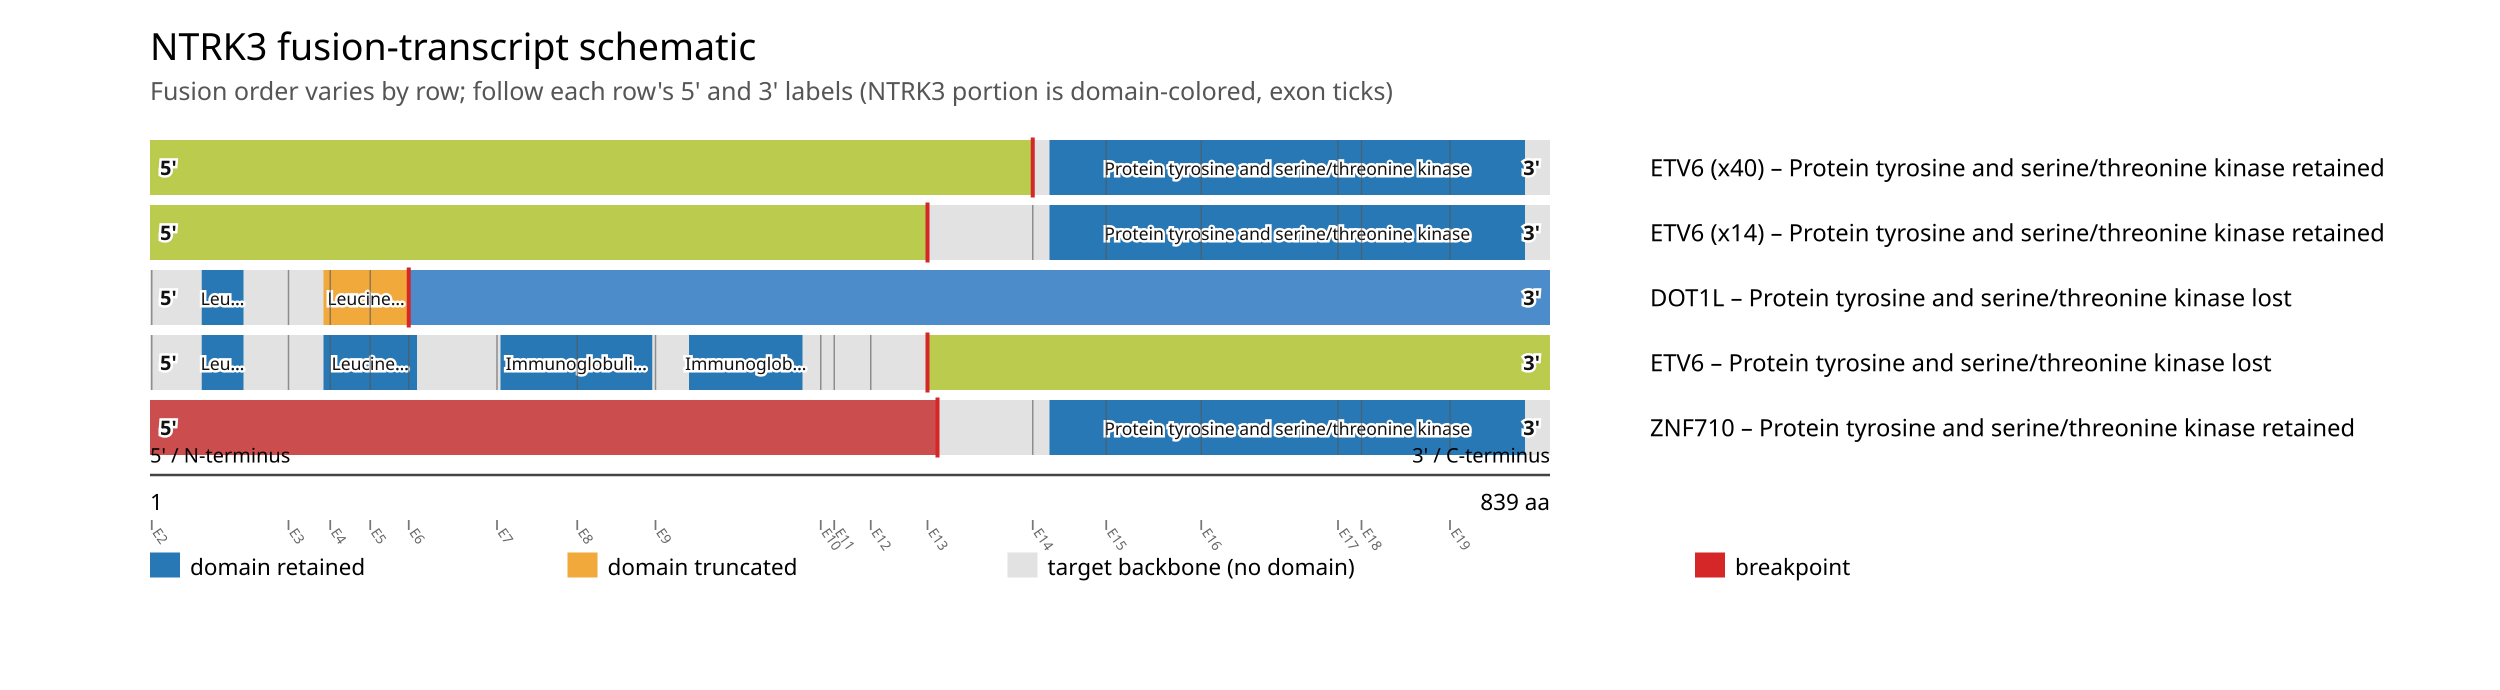
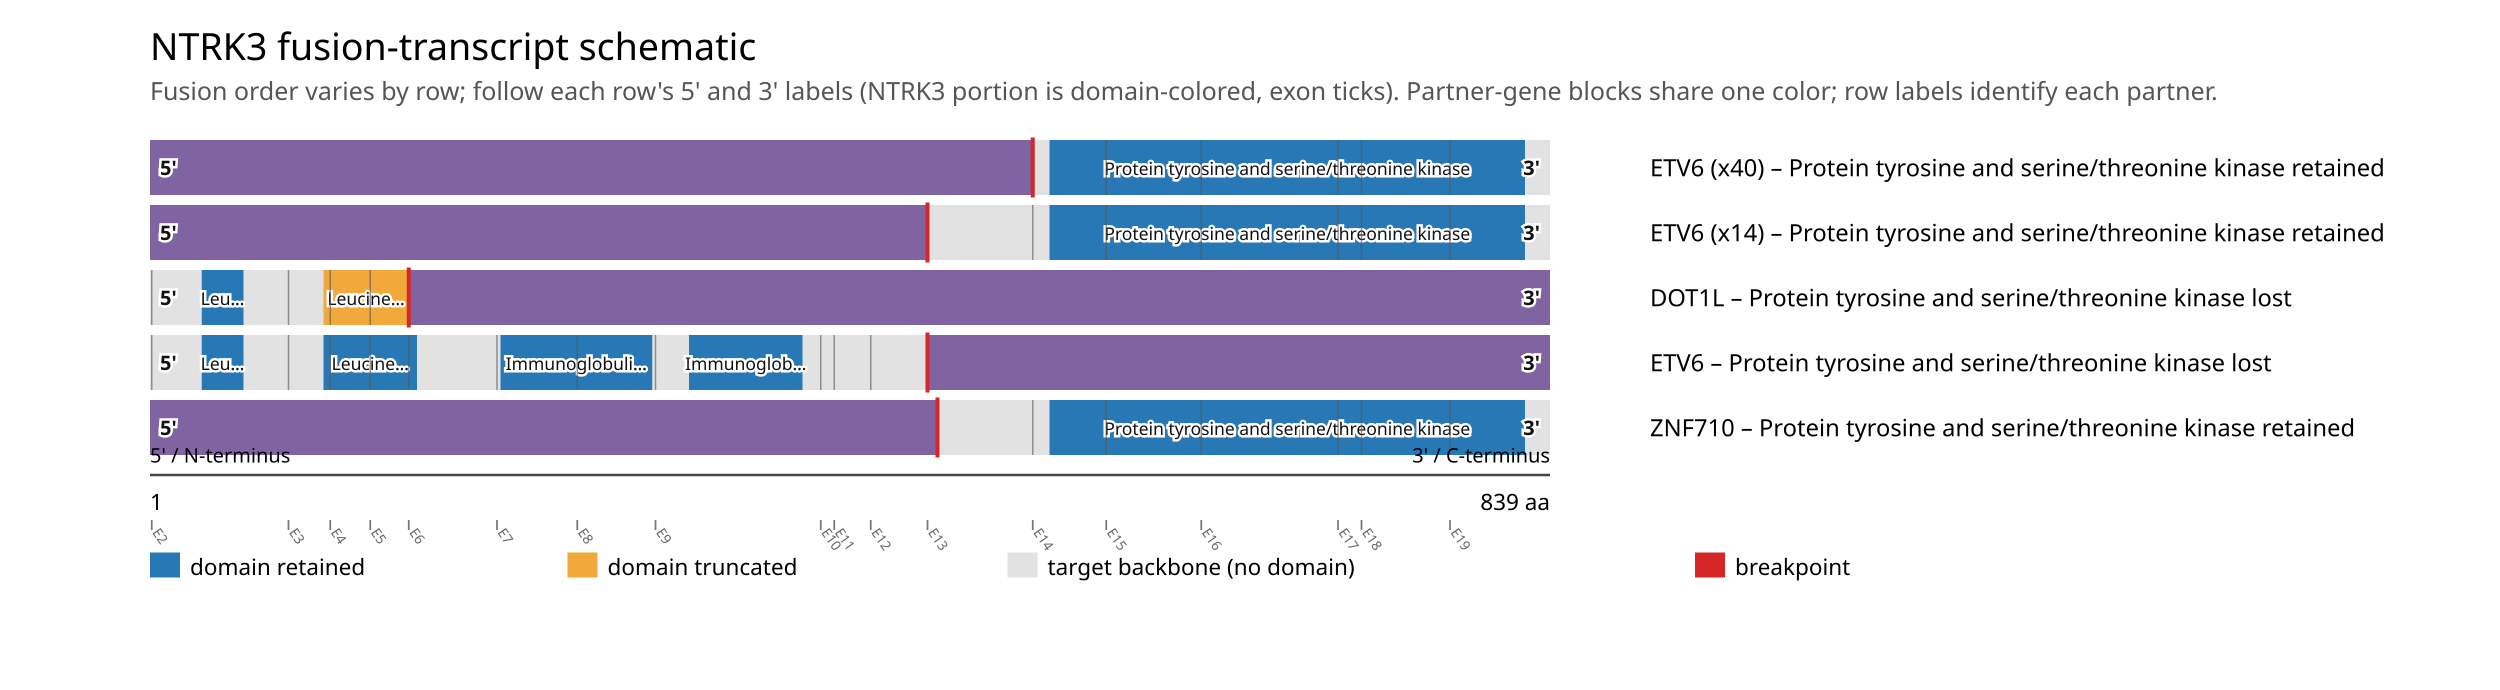
<svg xmlns="http://www.w3.org/2000/svg" width="1000" height="276" viewBox="0 0 1000 276">
  <rect width="1000" height="276" fill="white" />
  <text x="60" y="24" font-family="sans-serif" font-size="15">NTRK3 fusion-transcript schematic</text>
-   <text x="60" y="40" font-family="sans-serif" font-size="10" fill="#555">Fusion order varies by row; follow each row's 5' and 3' labels (NTRK3 portion is domain-colored, exon ticks)</text>
-   <rect x="60.0" y="56.0" width="353.1" height="22" fill="#bacb4d" />
+   <text x="60" y="40" font-family="sans-serif" font-size="10" fill="#555">Fusion order varies by row; follow each row's 5' and 3' labels (NTRK3 portion is domain-colored, exon ticks). Partner-gene blocks share one color; row labels identify each partner.</text>
+   <rect x="60.0" y="56.0" width="353.1" height="22" fill="#8064a2" />
  <rect x="413.1" y="56.0" width="206.9" height="22" fill="#e2e2e2" />
  <rect x="419.8" y="56.0" width="190.2" height="22" fill="#2878b5" />
  <text x="514.9" y="70.0" font-family="sans-serif" font-size="7" text-anchor="middle" fill="#111111" stroke="white" stroke-width="2" paint-order="stroke">Protein tyrosine and serine/threonine kinase</text>
  <line x1="442.5" y1="56.0" x2="442.5" y2="78.0" stroke="#555555" stroke-width="0.6" opacity="0.6" />
  <line x1="480.5" y1="56.0" x2="480.5" y2="78.0" stroke="#555555" stroke-width="0.6" opacity="0.6" />
  <line x1="535.2" y1="56.0" x2="535.2" y2="78.0" stroke="#555555" stroke-width="0.6" opacity="0.6" />
  <line x1="544.6" y1="56.0" x2="544.6" y2="78.0" stroke="#555555" stroke-width="0.6" opacity="0.6" />
  <line x1="580.0" y1="56.0" x2="580.0" y2="78.0" stroke="#555555" stroke-width="0.6" opacity="0.6" />
  <line x1="413.1" y1="55.0" x2="413.1" y2="79.0" stroke="#d62728" stroke-width="1.6" />
  <text x="64.0" y="70.0" font-family="sans-serif" font-size="8" font-weight="bold" text-anchor="start" fill="#111111" stroke="white" stroke-width="2" paint-order="stroke" data-fusion-end="5-prime" data-block="partner">5'</text>
  <text x="616.0" y="70.0" font-family="sans-serif" font-size="8" font-weight="bold" text-anchor="end" fill="#111111" stroke="white" stroke-width="2" paint-order="stroke" data-fusion-end="3-prime" data-block="target">3'</text>
  <text x="660" y="70.5" font-family="sans-serif" font-size="9.5">ETV6 (x40) – Protein tyrosine and serine/threonine kinase retained</text>
-   <rect x="60.0" y="82.0" width="311.0" height="22" fill="#bacb4d" />
+   <rect x="60.0" y="82.0" width="311.0" height="22" fill="#8064a2" />
  <rect x="371.0" y="82.0" width="249.0" height="22" fill="#e2e2e2" />
  <rect x="419.8" y="82.0" width="190.2" height="22" fill="#2878b5" />
  <text x="514.9" y="96.0" font-family="sans-serif" font-size="7" text-anchor="middle" fill="#111111" stroke="white" stroke-width="2" paint-order="stroke">Protein tyrosine and serine/threonine kinase</text>
  <line x1="413.1" y1="82.0" x2="413.1" y2="104.0" stroke="#555555" stroke-width="0.6" opacity="0.6" />
  <line x1="442.5" y1="82.0" x2="442.5" y2="104.0" stroke="#555555" stroke-width="0.6" opacity="0.6" />
  <line x1="480.5" y1="82.0" x2="480.5" y2="104.0" stroke="#555555" stroke-width="0.6" opacity="0.6" />
  <line x1="535.2" y1="82.0" x2="535.2" y2="104.0" stroke="#555555" stroke-width="0.6" opacity="0.6" />
  <line x1="544.6" y1="82.0" x2="544.6" y2="104.0" stroke="#555555" stroke-width="0.6" opacity="0.6" />
  <line x1="580.0" y1="82.0" x2="580.0" y2="104.0" stroke="#555555" stroke-width="0.6" opacity="0.6" />
  <line x1="371.0" y1="81.0" x2="371.0" y2="105.0" stroke="#d62728" stroke-width="1.6" />
  <text x="64.0" y="96.0" font-family="sans-serif" font-size="8" font-weight="bold" text-anchor="start" fill="#111111" stroke="white" stroke-width="2" paint-order="stroke" data-fusion-end="5-prime" data-block="partner">5'</text>
  <text x="616.0" y="96.0" font-family="sans-serif" font-size="8" font-weight="bold" text-anchor="end" fill="#111111" stroke="white" stroke-width="2" paint-order="stroke" data-fusion-end="3-prime" data-block="target">3'</text>
  <text x="660" y="96.5" font-family="sans-serif" font-size="9.5">ETV6 (x14) – Protein tyrosine and serine/threonine kinase retained</text>
-   <rect x="163.5" y="108.0" width="456.5" height="22" fill="#4d8ccb" />
+   <rect x="163.5" y="108.0" width="456.5" height="22" fill="#8064a2" />
  <rect x="60.0" y="108.0" width="103.5" height="22" fill="#e2e2e2" />
  <rect x="80.7" y="108.0" width="16.7" height="22" fill="#2878b5" />
  <text x="89.0" y="122.0" font-family="sans-serif" font-size="7" text-anchor="middle" fill="#111111" stroke="white" stroke-width="2" paint-order="stroke">Leu…</text>
  <rect x="129.4" y="108.0" width="34.0" height="22" fill="#f2a93b" />
  <text x="146.4" y="122.0" font-family="sans-serif" font-size="7" text-anchor="middle" fill="#111111" stroke="white" stroke-width="2" paint-order="stroke">Leucine…</text>
  <line x1="60.7" y1="108.0" x2="60.7" y2="130.0" stroke="#555555" stroke-width="0.6" opacity="0.6" />
  <line x1="115.4" y1="108.0" x2="115.4" y2="130.0" stroke="#555555" stroke-width="0.6" opacity="0.6" />
  <line x1="132.1" y1="108.0" x2="132.1" y2="130.0" stroke="#555555" stroke-width="0.6" opacity="0.6" />
  <line x1="148.1" y1="108.0" x2="148.1" y2="130.0" stroke="#555555" stroke-width="0.6" opacity="0.6" />
  <line x1="163.5" y1="107.0" x2="163.5" y2="131.0" stroke="#d62728" stroke-width="1.6" />
  <text x="64.0" y="122.0" font-family="sans-serif" font-size="8" font-weight="bold" text-anchor="start" fill="#111111" stroke="white" stroke-width="2" paint-order="stroke" data-fusion-end="5-prime" data-block="target">5'</text>
  <text x="616.0" y="122.0" font-family="sans-serif" font-size="8" font-weight="bold" text-anchor="end" fill="#111111" stroke="white" stroke-width="2" paint-order="stroke" data-fusion-end="3-prime" data-block="partner">3'</text>
  <text x="660" y="122.5" font-family="sans-serif" font-size="9.5">DOT1L – Protein tyrosine and serine/threonine kinase lost</text>
-   <rect x="371.0" y="134.0" width="249.0" height="22" fill="#bacb4d" />
+   <rect x="371.0" y="134.0" width="249.0" height="22" fill="#8064a2" />
  <rect x="60.0" y="134.0" width="311.0" height="22" fill="#e2e2e2" />
  <rect x="80.7" y="134.0" width="16.7" height="22" fill="#2878b5" />
  <text x="89.0" y="148.0" font-family="sans-serif" font-size="7" text-anchor="middle" fill="#111111" stroke="white" stroke-width="2" paint-order="stroke">Leu…</text>
  <rect x="275.6" y="134.0" width="45.4" height="22" fill="#2878b5" />
  <text x="298.3" y="148.0" font-family="sans-serif" font-size="7" text-anchor="middle" fill="#111111" stroke="white" stroke-width="2" paint-order="stroke">Immunoglob…</text>
  <rect x="200.2" y="134.0" width="60.7" height="22" fill="#2878b5" />
  <text x="230.5" y="148.0" font-family="sans-serif" font-size="7" text-anchor="middle" fill="#111111" stroke="white" stroke-width="2" paint-order="stroke">Immunoglobuli…</text>
  <rect x="129.4" y="134.0" width="37.4" height="22" fill="#2878b5" />
  <text x="148.1" y="148.0" font-family="sans-serif" font-size="7" text-anchor="middle" fill="#111111" stroke="white" stroke-width="2" paint-order="stroke">Leucine…</text>
  <line x1="60.7" y1="134.0" x2="60.7" y2="156.0" stroke="#555555" stroke-width="0.6" opacity="0.6" />
  <line x1="115.4" y1="134.0" x2="115.4" y2="156.0" stroke="#555555" stroke-width="0.6" opacity="0.6" />
  <line x1="132.1" y1="134.0" x2="132.1" y2="156.0" stroke="#555555" stroke-width="0.6" opacity="0.6" />
  <line x1="148.1" y1="134.0" x2="148.1" y2="156.0" stroke="#555555" stroke-width="0.6" opacity="0.6" />
  <line x1="163.5" y1="134.0" x2="163.5" y2="156.0" stroke="#555555" stroke-width="0.6" opacity="0.6" />
  <line x1="198.8" y1="134.0" x2="198.8" y2="156.0" stroke="#555555" stroke-width="0.6" opacity="0.6" />
  <line x1="230.9" y1="134.0" x2="230.9" y2="156.0" stroke="#555555" stroke-width="0.6" opacity="0.6" />
  <line x1="262.2" y1="134.0" x2="262.2" y2="156.0" stroke="#555555" stroke-width="0.6" opacity="0.6" />
  <line x1="328.3" y1="134.0" x2="328.3" y2="156.0" stroke="#555555" stroke-width="0.6" opacity="0.6" />
  <line x1="333.7" y1="134.0" x2="333.7" y2="156.0" stroke="#555555" stroke-width="0.6" opacity="0.6" />
  <line x1="348.3" y1="134.0" x2="348.3" y2="156.0" stroke="#555555" stroke-width="0.6" opacity="0.6" />
  <line x1="371.0" y1="133.0" x2="371.0" y2="157.0" stroke="#d62728" stroke-width="1.6" />
  <text x="64.0" y="148.0" font-family="sans-serif" font-size="8" font-weight="bold" text-anchor="start" fill="#111111" stroke="white" stroke-width="2" paint-order="stroke" data-fusion-end="5-prime" data-block="target">5'</text>
  <text x="616.0" y="148.0" font-family="sans-serif" font-size="8" font-weight="bold" text-anchor="end" fill="#111111" stroke="white" stroke-width="2" paint-order="stroke" data-fusion-end="3-prime" data-block="partner">3'</text>
  <text x="660" y="148.5" font-family="sans-serif" font-size="9.5">ETV6 – Protein tyrosine and serine/threonine kinase lost</text>
-   <rect x="60.0" y="160.0" width="315.0" height="22" fill="#cb4d4d" />
+   <rect x="60.0" y="160.0" width="315.0" height="22" fill="#8064a2" />
  <rect x="375.0" y="160.0" width="245.0" height="22" fill="#e2e2e2" />
  <rect x="419.8" y="160.0" width="190.2" height="22" fill="#2878b5" />
  <text x="514.9" y="174.0" font-family="sans-serif" font-size="7" text-anchor="middle" fill="#111111" stroke="white" stroke-width="2" paint-order="stroke">Protein tyrosine and serine/threonine kinase</text>
  <line x1="413.1" y1="160.0" x2="413.1" y2="182.0" stroke="#555555" stroke-width="0.6" opacity="0.6" />
  <line x1="442.5" y1="160.0" x2="442.5" y2="182.0" stroke="#555555" stroke-width="0.6" opacity="0.6" />
  <line x1="480.5" y1="160.0" x2="480.5" y2="182.0" stroke="#555555" stroke-width="0.6" opacity="0.6" />
  <line x1="535.2" y1="160.0" x2="535.2" y2="182.0" stroke="#555555" stroke-width="0.6" opacity="0.6" />
  <line x1="544.6" y1="160.0" x2="544.6" y2="182.0" stroke="#555555" stroke-width="0.6" opacity="0.6" />
  <line x1="580.0" y1="160.0" x2="580.0" y2="182.0" stroke="#555555" stroke-width="0.6" opacity="0.6" />
  <line x1="375.0" y1="159.0" x2="375.0" y2="183.0" stroke="#d62728" stroke-width="1.6" />
  <text x="64.0" y="174.0" font-family="sans-serif" font-size="8" font-weight="bold" text-anchor="start" fill="#111111" stroke="white" stroke-width="2" paint-order="stroke" data-fusion-end="5-prime" data-block="partner">5'</text>
  <text x="616.0" y="174.0" font-family="sans-serif" font-size="8" font-weight="bold" text-anchor="end" fill="#111111" stroke="white" stroke-width="2" paint-order="stroke" data-fusion-end="3-prime" data-block="target">3'</text>
  <text x="660" y="174.5" font-family="sans-serif" font-size="9.5">ZNF710 – Protein tyrosine and serine/threonine kinase retained</text>
  <line x1="60.0" y1="190.0" x2="620.0" y2="190.0" stroke="#444444" stroke-width="1" />
  <text x="60.0" y="185.0" font-family="sans-serif" font-size="8" data-axis-end="5-prime" text-anchor="start">5' / N-terminus</text>
  <text x="620.0" y="185.0" font-family="sans-serif" font-size="8" data-axis-end="3-prime" text-anchor="end">3' / C-terminus</text>
  <text x="60.0" y="204.0" font-family="sans-serif" font-size="9">1</text>
  <text x="620.0" y="204.0" font-family="sans-serif" font-size="9" text-anchor="end">839 aa</text>
  <line x1="60.7" y1="208.0" x2="60.7" y2="212.0" stroke="#777777" stroke-width="0.7" />
  <text x="60.7" y="213.0" font-family="sans-serif" font-size="5.5" fill="#666666" transform="rotate(55 60.7 213.0)">E2</text>
  <line x1="115.4" y1="208.0" x2="115.4" y2="212.0" stroke="#777777" stroke-width="0.7" />
  <text x="115.4" y="213.0" font-family="sans-serif" font-size="5.5" fill="#666666" transform="rotate(55 115.4 213.0)">E3</text>
  <line x1="132.1" y1="208.0" x2="132.1" y2="212.0" stroke="#777777" stroke-width="0.7" />
  <text x="132.1" y="213.0" font-family="sans-serif" font-size="5.5" fill="#666666" transform="rotate(55 132.1 213.0)">E4</text>
  <line x1="148.1" y1="208.0" x2="148.1" y2="212.0" stroke="#777777" stroke-width="0.7" />
  <text x="148.1" y="213.0" font-family="sans-serif" font-size="5.5" fill="#666666" transform="rotate(55 148.1 213.0)">E5</text>
  <line x1="163.5" y1="208.0" x2="163.5" y2="212.0" stroke="#777777" stroke-width="0.7" />
  <text x="163.5" y="213.0" font-family="sans-serif" font-size="5.5" fill="#666666" transform="rotate(55 163.5 213.0)">E6</text>
  <line x1="198.8" y1="208.0" x2="198.8" y2="212.0" stroke="#777777" stroke-width="0.7" />
  <text x="198.8" y="213.0" font-family="sans-serif" font-size="5.5" fill="#666666" transform="rotate(55 198.8 213.0)">E7</text>
  <line x1="230.9" y1="208.0" x2="230.9" y2="212.0" stroke="#777777" stroke-width="0.7" />
  <text x="230.9" y="213.0" font-family="sans-serif" font-size="5.5" fill="#666666" transform="rotate(55 230.9 213.0)">E8</text>
  <line x1="262.2" y1="208.0" x2="262.2" y2="212.0" stroke="#777777" stroke-width="0.7" />
  <text x="262.2" y="213.0" font-family="sans-serif" font-size="5.5" fill="#666666" transform="rotate(55 262.2 213.0)">E9</text>
  <line x1="328.3" y1="208.0" x2="328.3" y2="212.0" stroke="#777777" stroke-width="0.7" />
  <text x="328.3" y="213.0" font-family="sans-serif" font-size="5.5" fill="#666666" transform="rotate(55 328.3 213.0)">E10</text>
  <line x1="333.7" y1="208.0" x2="333.7" y2="212.0" stroke="#777777" stroke-width="0.7" />
  <text x="333.7" y="213.0" font-family="sans-serif" font-size="5.5" fill="#666666" transform="rotate(55 333.7 213.0)">E11</text>
  <line x1="348.3" y1="208.0" x2="348.3" y2="212.0" stroke="#777777" stroke-width="0.7" />
  <text x="348.3" y="213.0" font-family="sans-serif" font-size="5.5" fill="#666666" transform="rotate(55 348.3 213.0)">E12</text>
  <line x1="371.0" y1="208.0" x2="371.0" y2="212.0" stroke="#777777" stroke-width="0.7" />
  <text x="371.0" y="213.0" font-family="sans-serif" font-size="5.5" fill="#666666" transform="rotate(55 371.0 213.0)">E13</text>
  <line x1="413.1" y1="208.0" x2="413.1" y2="212.0" stroke="#777777" stroke-width="0.7" />
  <text x="413.1" y="213.0" font-family="sans-serif" font-size="5.5" fill="#666666" transform="rotate(55 413.1 213.0)">E14</text>
  <line x1="442.5" y1="208.0" x2="442.5" y2="212.0" stroke="#777777" stroke-width="0.7" />
  <text x="442.5" y="213.0" font-family="sans-serif" font-size="5.5" fill="#666666" transform="rotate(55 442.5 213.0)">E15</text>
  <line x1="480.5" y1="208.0" x2="480.5" y2="212.0" stroke="#777777" stroke-width="0.7" />
  <text x="480.5" y="213.0" font-family="sans-serif" font-size="5.5" fill="#666666" transform="rotate(55 480.5 213.0)">E16</text>
  <line x1="535.2" y1="208.0" x2="535.2" y2="212.0" stroke="#777777" stroke-width="0.7" />
  <text x="535.2" y="213.0" font-family="sans-serif" font-size="5.5" fill="#666666" transform="rotate(55 535.2 213.0)">E17</text>
  <line x1="544.6" y1="208.0" x2="544.6" y2="212.0" stroke="#777777" stroke-width="0.7" />
  <text x="544.6" y="213.0" font-family="sans-serif" font-size="5.5" fill="#666666" transform="rotate(55 544.6 213.0)">E18</text>
  <line x1="580.0" y1="208.0" x2="580.0" y2="212.0" stroke="#777777" stroke-width="0.7" />
  <text x="580.0" y="213.0" font-family="sans-serif" font-size="5.5" fill="#666666" transform="rotate(55 580.0 213.0)">E19</text>
  <rect x="60.0" y="221.0" width="12" height="10" fill="#2878b5" />
  <text x="76.0" y="230.0" font-family="sans-serif" font-size="9">domain retained</text>
  <rect x="227.0" y="221.0" width="12" height="10" fill="#f2a93b" />
  <text x="243.0" y="230.0" font-family="sans-serif" font-size="9">domain truncated</text>
  <rect x="403.0" y="221.0" width="12" height="10" fill="#e2e2e2" />
  <text x="419.0" y="230.0" font-family="sans-serif" font-size="9">target backbone (no domain)</text>
  <rect x="678.0" y="221.0" width="12" height="10" fill="#d62728" />
  <text x="694.0" y="230.0" font-family="sans-serif" font-size="9">breakpoint</text>
</svg>
